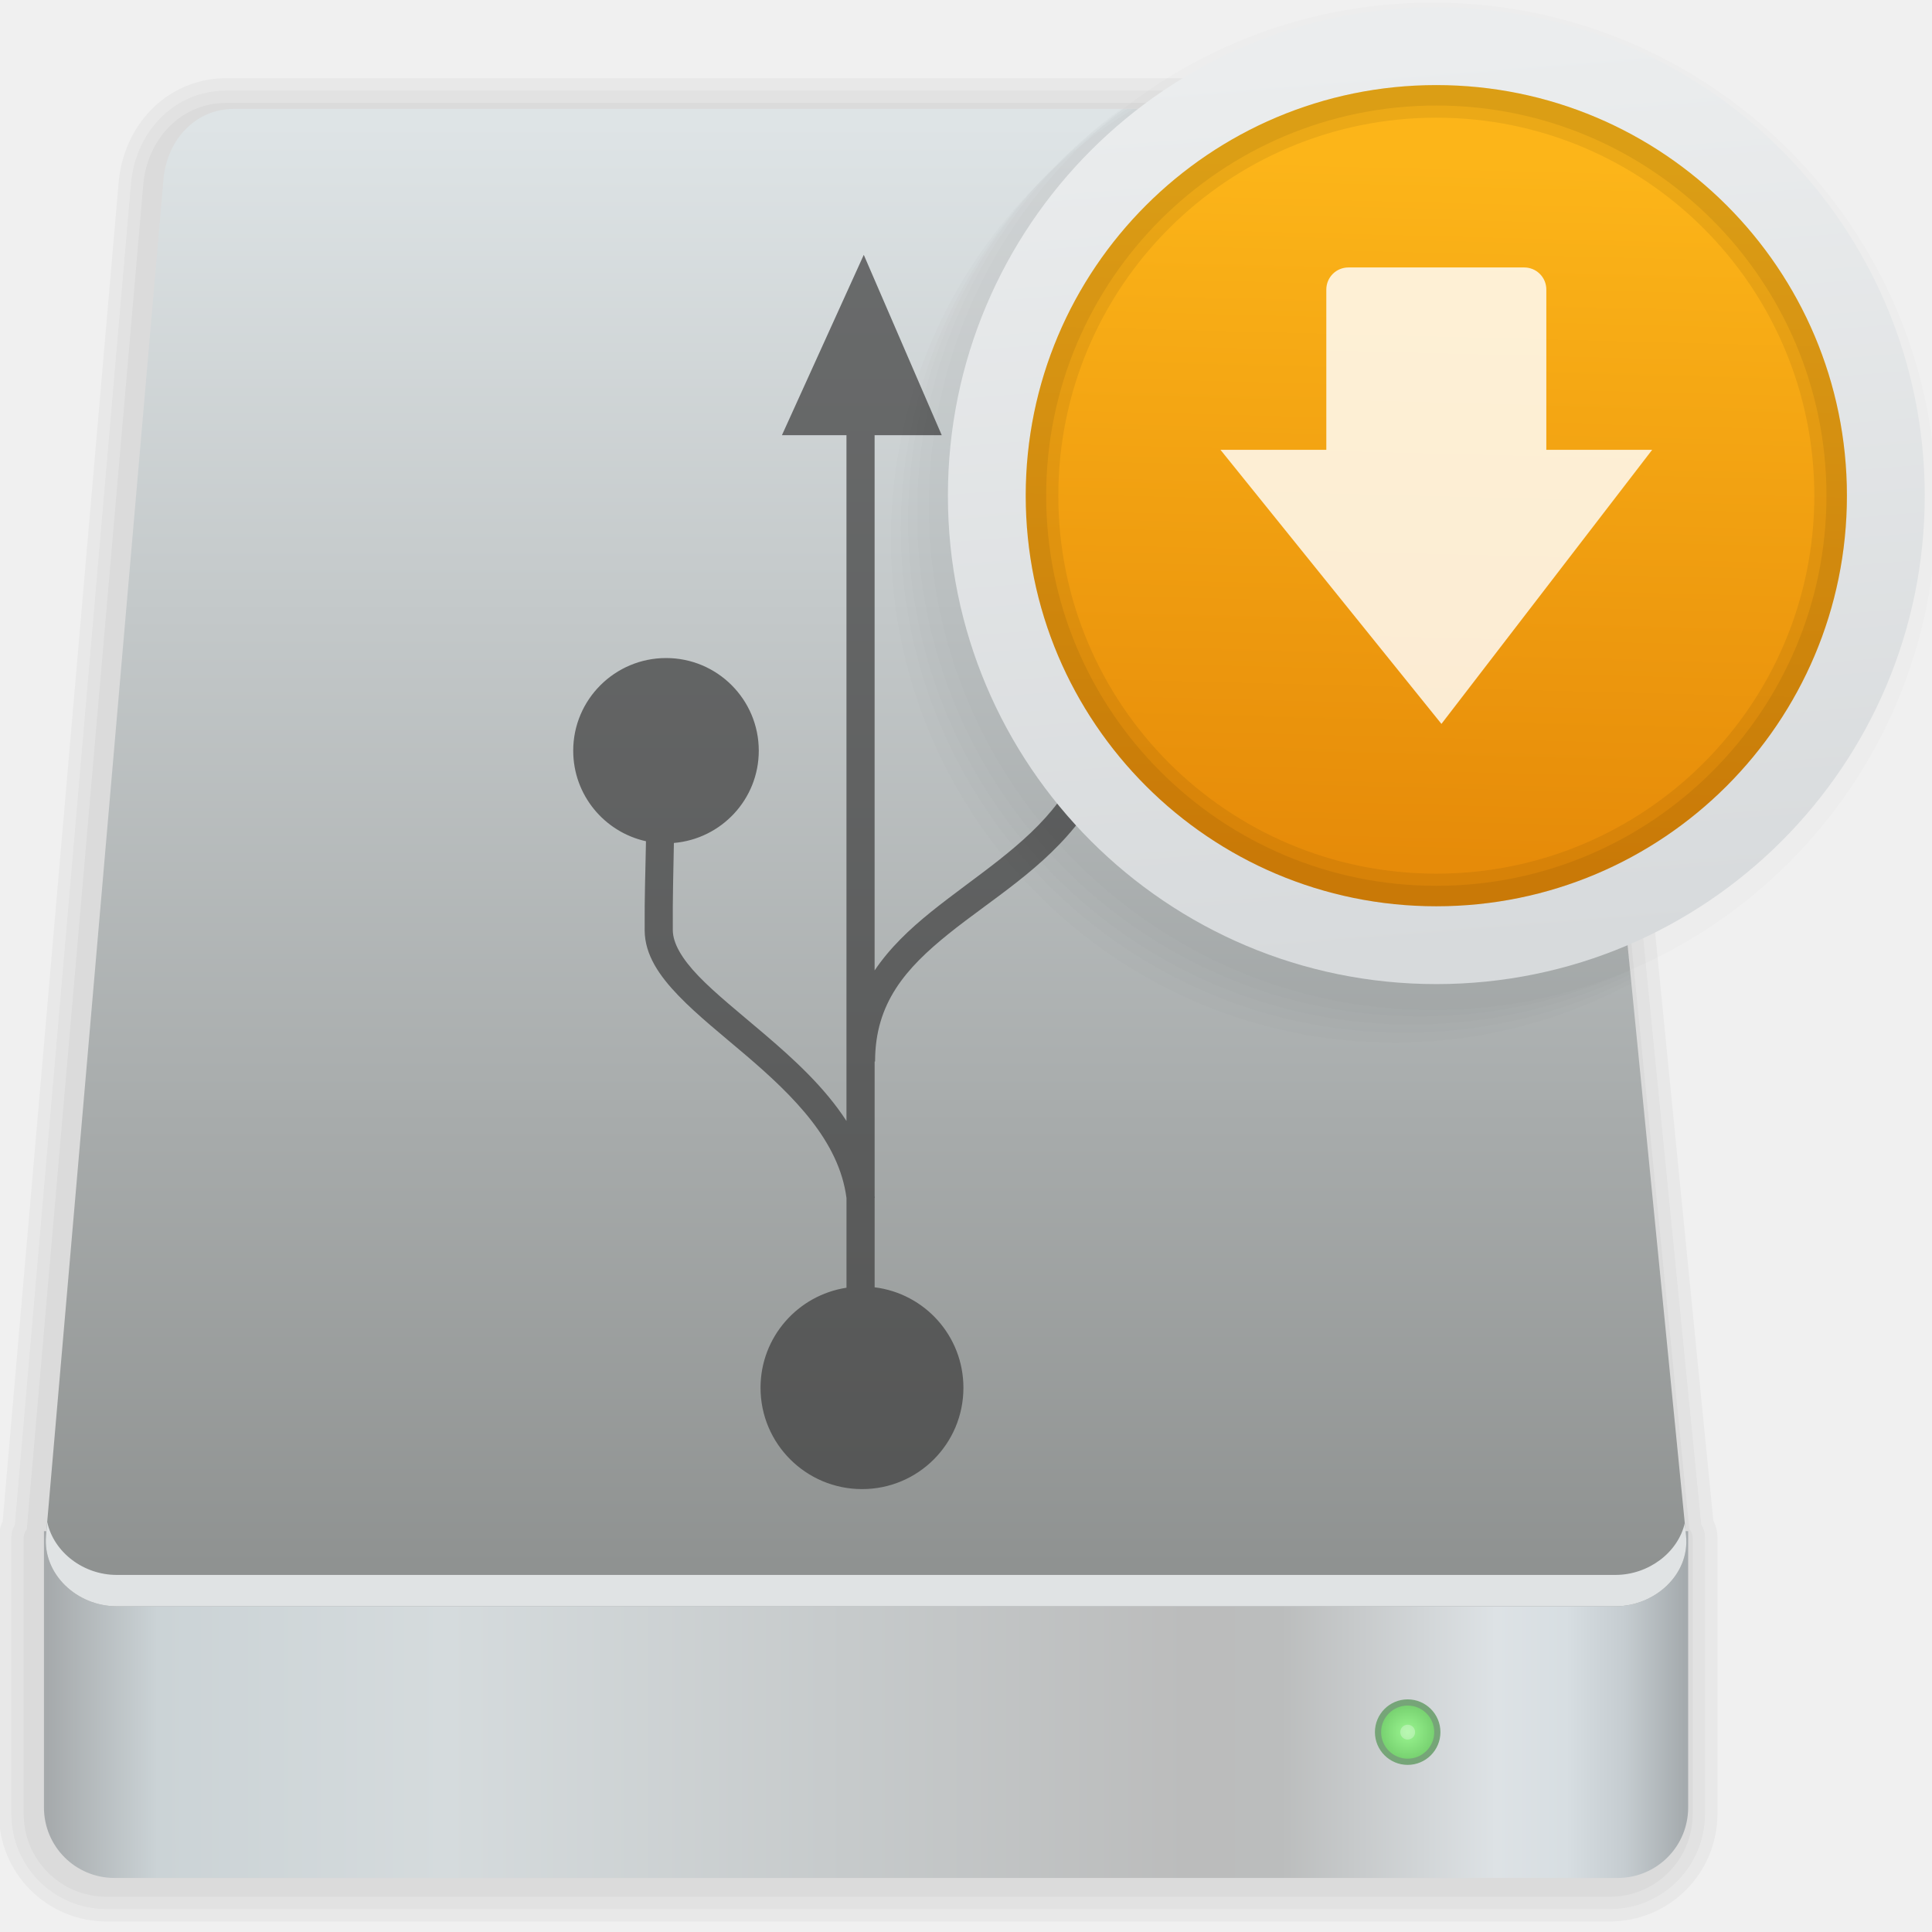
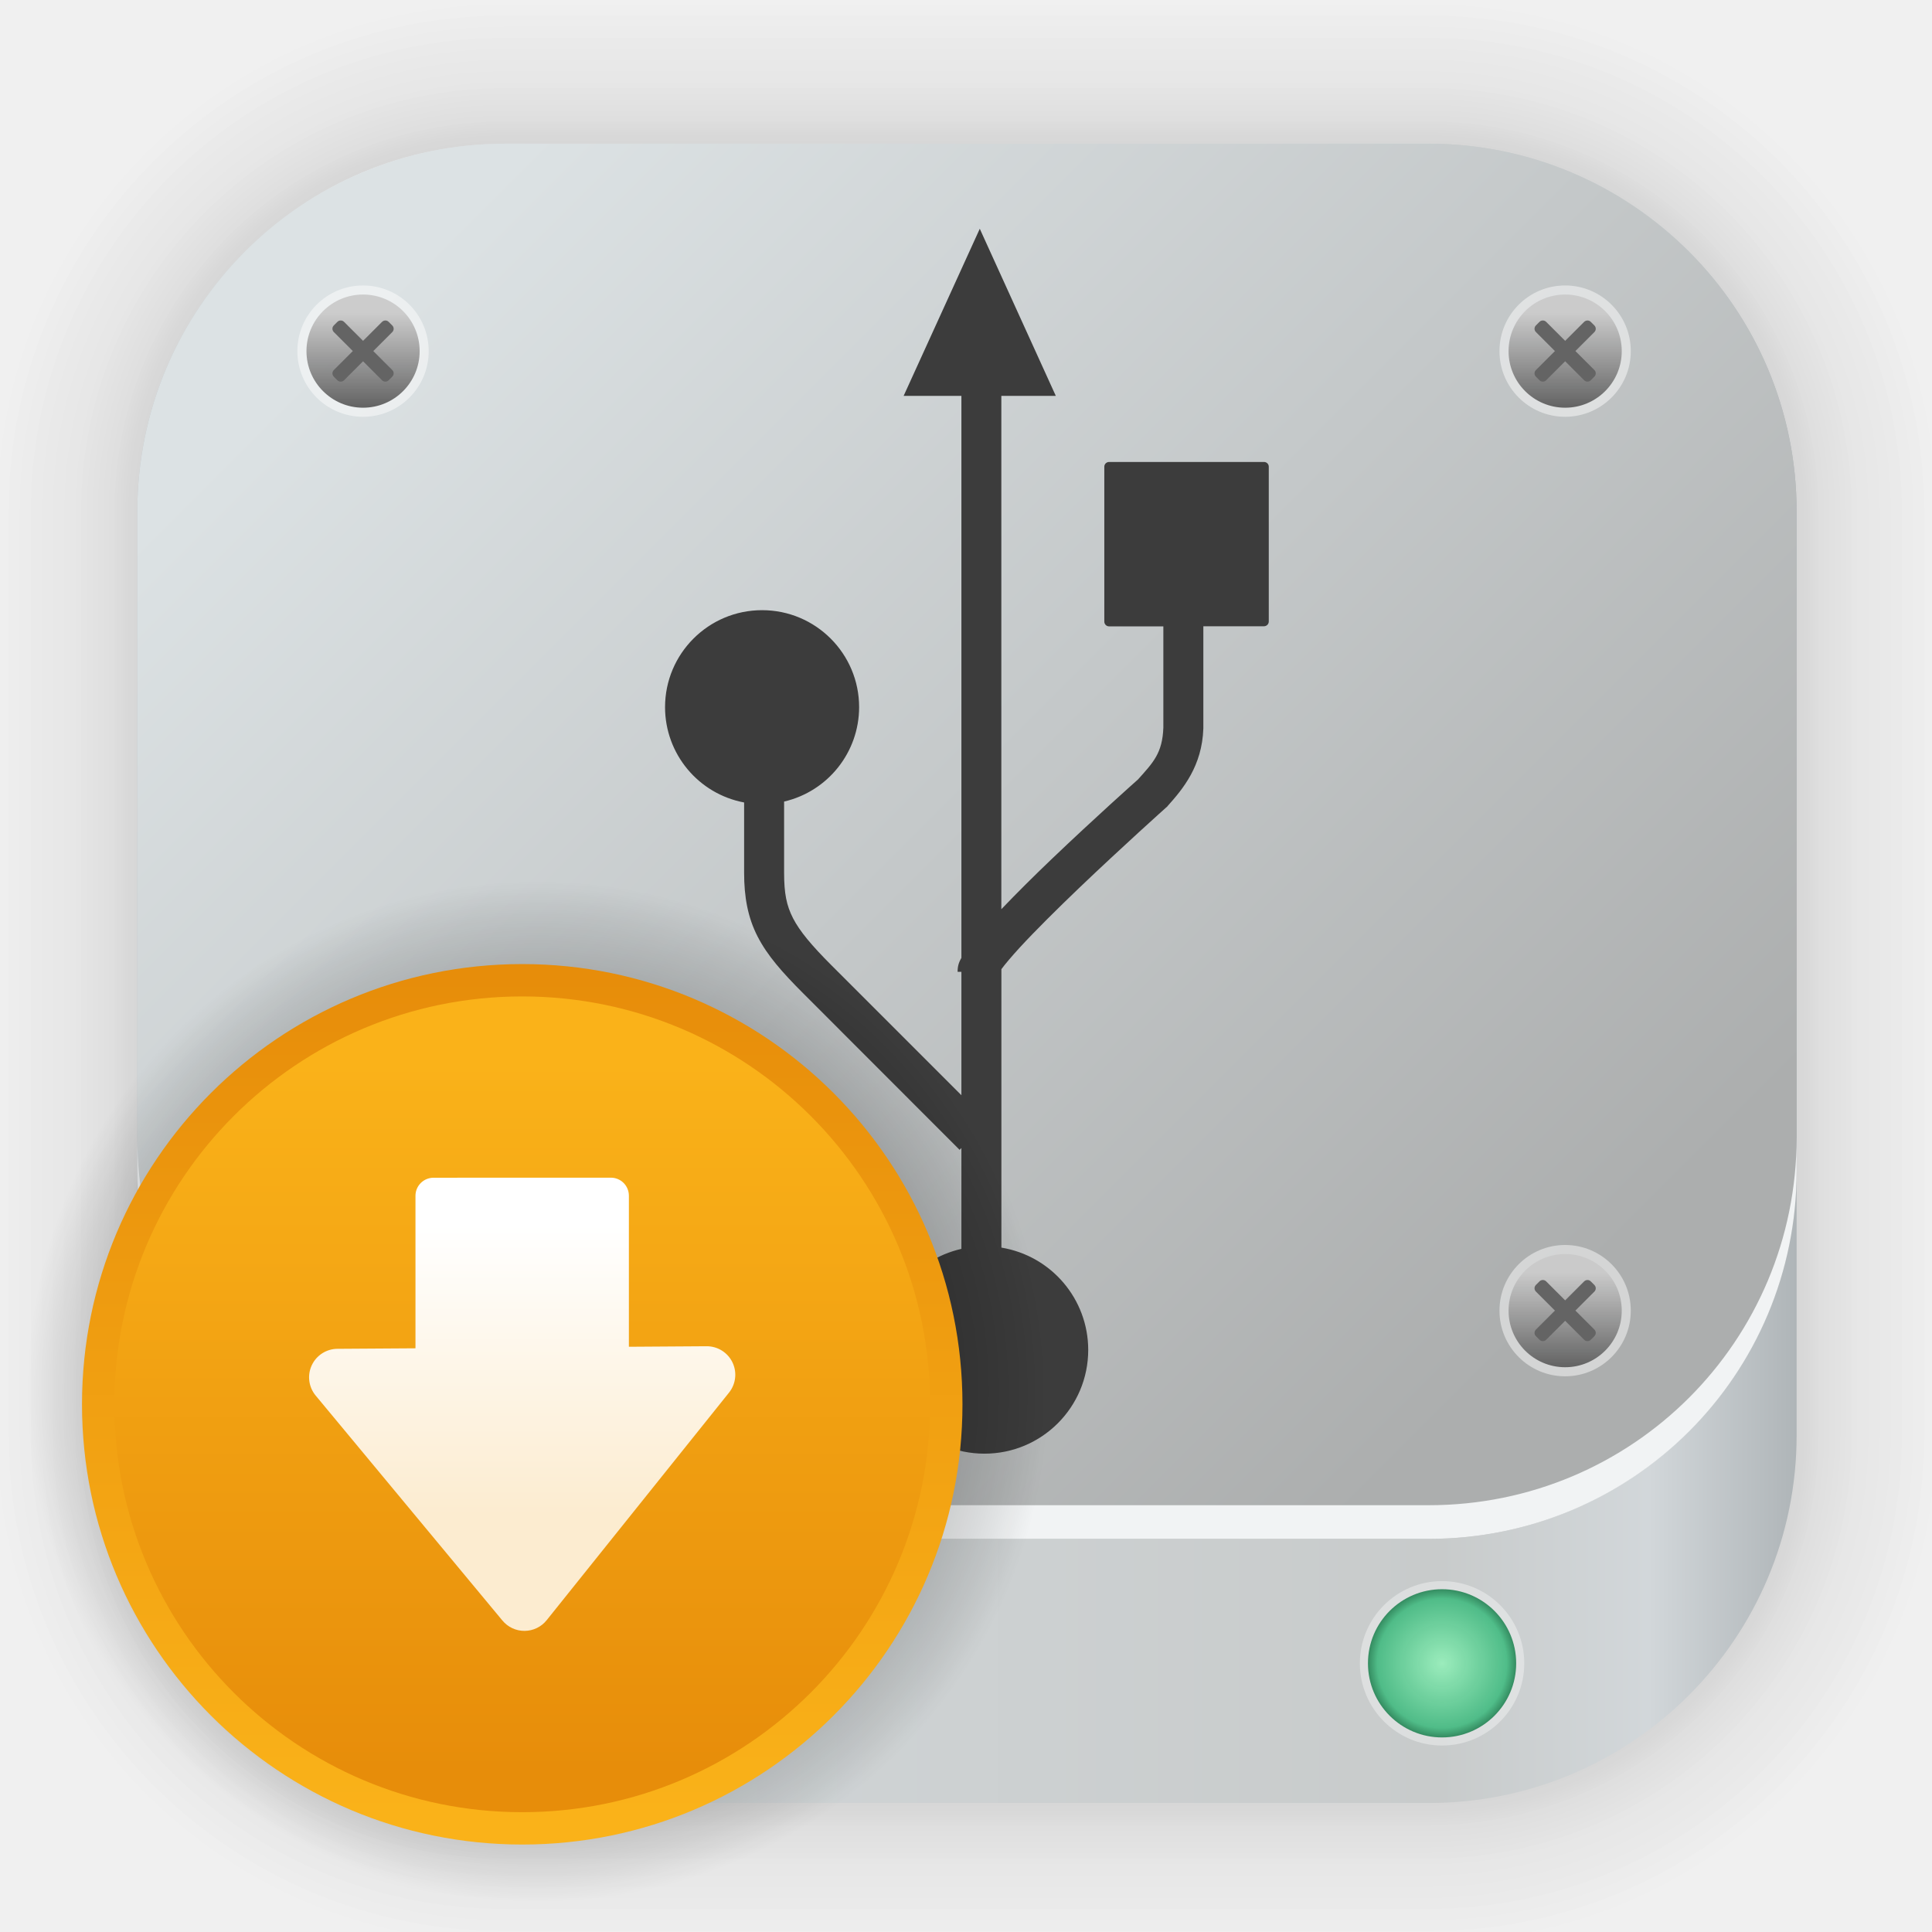
- <svg xmlns="http://www.w3.org/2000/svg" xmlns:xlink="http://www.w3.org/1999/xlink" id="svg2" version="1.1" width="128" height="128" viewBox="0 0 128 128">
-   <defs id="defs6">
-     <linearGradient id="linearGradient4187">
-       <stop style="stop-color:#e68b09;stop-opacity:1" offset="0" id="stop4189" />
-       <stop style="stop-color:#fcb519;stop-opacity:1" offset="1" id="stop4191" />
-     </linearGradient>
-     <linearGradient id="linearGradient4171">
-       <stop style="stop-color:#ebedee;stop-opacity:1" offset="0" id="stop4173" />
-       <stop style="stop-color:#d7dadc;stop-opacity:1" offset="1" id="stop4175" />
-     </linearGradient>
-     <linearGradient id="linearGradient4178">
-       <stop style="stop-color:#9af590;stop-opacity:1" offset="0" id="stop4180" />
-       <stop style="stop-color:#74ce6d;stop-opacity:1" offset="1" id="stop4182" />
-     </linearGradient>
-     <linearGradient id="linearGradient4152">
-       <stop style="stop-color:#a5abae;stop-opacity:1" offset="0" id="stop4154" />
-       <stop id="stop4166" offset="0.036" style="stop-color:#c5ccd0;stop-opacity:1" />
-       <stop id="stop4160" offset="0.072" style="stop-color:#d7dee2;stop-opacity:1" />
-       <stop style="stop-color:#dde2e5;stop-opacity:1" offset="0.115" id="stop4162" />
-       <stop id="stop4164" offset="0.246" style="stop-color:#bbbdbd;stop-opacity:1" />
-       <stop style="stop-color:#bbbcbc;stop-opacity:1" offset="0.303" id="stop4174" />
-       <stop style="stop-color:#c6cacb;stop-opacity:1" offset="0.511" id="stop4168" />
-       <stop id="stop4170" offset="0.756" style="stop-color:#d5dbdd;stop-opacity:1" />
-       <stop style="stop-color:#cbd3d6;stop-opacity:1;" offset="0.933" id="stop4172" />
-       <stop style="stop-color:#a6aaac;stop-opacity:1" offset="1" id="stop4156" />
-     </linearGradient>
-     <linearGradient id="linearGradient4141">
-       <stop style="stop-color:#8e9190;stop-opacity:1" offset="0" id="stop4143" />
-       <stop style="stop-color:#dee4e6;stop-opacity:1" offset="1" id="stop4145" />
-     </linearGradient>
-     <linearGradient xlink:href="#linearGradient4141" id="linearGradient4147" x1="235.955" y1="125.254" x2="235.955" y2="7.288" gradientUnits="userSpaceOnUse" gradientTransform="matrix(0.8197895,0,0,0.8197895,-127.5627,2.210347)" />
-     <linearGradient xlink:href="#linearGradient4152" id="linearGradient4158" x1="145.763" y1="183.444" x2="13.559" y2="183.444" gradientUnits="userSpaceOnUse" gradientTransform="matrix(0.8197895,0,0,0.8197895,-7.92692,-40.23392)" />
-     <radialGradient xlink:href="#linearGradient4178" id="radialGradient4184" cx="128.238" cy="137.289" fx="128.238" fy="137.289" r="2.397" gradientUnits="userSpaceOnUse" gradientTransform="matrix(0.8197895,0,0,0.8197895,-11.86661,2.210347)" />
-     <linearGradient gradientTransform="matrix(2.213863,0,0,2.213863,289.8476,-2436.202)" id="e" gradientUnits="userSpaceOnUse" x1="-20.765" x2="-22.212" y1="1116.807" y2="1146.835">
-       <stop offset="0" stop-color="#1296d5" id="stop25" style="stop-color:#038e86;stop-opacity:1" />
-       <stop offset="1" stop-color="#4fb6e8" id="stop27" style="stop-color:#04aba1;stop-opacity:1" />
-     </linearGradient>
-     <linearGradient xlink:href="#linearGradient4171" id="linearGradient4177" x1="98.755" y1="3.118" x2="103.07" y2="57.289" gradientUnits="userSpaceOnUse" gradientTransform="matrix(1.097561,0,0,1.097561,-12.44087,-0.04693473)" />
-     <filter y="-0.083" x="-0.083" width="1.166" height="1.166" id="c" style="color-interpolation-filters:sRGB">
-       <feGaussianBlur id="feGaussianBlur10" stdDeviation="2.11" />
+ <svg xmlns="http://www.w3.org/2000/svg" xmlns:xlink="http://www.w3.org/1999/xlink" id="svg6" version="1.1" viewBox="0 0 33.867 33.867" height="128" width="128">
+   <defs id="defs2">
+     <linearGradient id="linearGradient1156">
+       <stop style="stop-color:#ffffff;stop-opacity:1;" offset="0" id="stop1152" />
+       <stop style="stop-color:#fcecd0;stop-opacity:1" offset="1" id="stop1154" />
+     </linearGradient>
+     <linearGradient id="linearGradient1119">
+       <stop style="stop-color:#000000;stop-opacity:1;" offset="0" id="stop1115" />
+       <stop id="stop1123" offset="0.592" style="stop-color:#000000;stop-opacity:0.835;" />
+       <stop style="stop-color:#000000;stop-opacity:0.608;" offset="0.738" id="stop1125" />
+       <stop id="stop1131" offset="0.804" style="stop-color:#000000;stop-opacity:0.502;" />
+       <stop style="stop-color:#000000;stop-opacity:0.208;" offset="0.929" id="stop1129" />
+       <stop style="stop-color:#000000;stop-opacity:0;" offset="1" id="stop1117" />
+     </linearGradient>
+     <linearGradient id="linearGradient1105">
+       <stop style="stop-color:#e78d0a;stop-opacity:1" offset="0" id="stop1101" />
+       <stop style="stop-color:#fab219;stop-opacity:1" offset="1" id="stop1103" />
+     </linearGradient>
+     <linearGradient id="linearGradient1097">
+       <stop style="stop-color:#fab219;stop-opacity:1;" offset="0" id="stop1093" />
+       <stop style="stop-color:#e78d0a;stop-opacity:1" offset="1" id="stop1095" />
+     </linearGradient>
+     <linearGradient id="linearGradient1010">
+       <stop style="stop-color:#646464;stop-opacity:1" offset="0" id="stop1006" />
+       <stop style="stop-color:#c9c9c9;stop-opacity:0.929" offset="1" id="stop1008" />
+     </linearGradient>
+     <linearGradient id="linearGradient990">
+       <stop style="stop-color:#9becbc;stop-opacity:1" offset="0" id="stop986" />
+       <stop id="stop994" offset="0.873" style="stop-color:#4ebc87;stop-opacity:0.984" />
+       <stop style="stop-color:#328b5f;stop-opacity:0.984" offset="1" id="stop988" />
+     </linearGradient>
+     <linearGradient id="linearGradient975">
+       <stop style="stop-color:#dce2e4;stop-opacity:1" offset="0" id="stop971" />
+       <stop style="stop-color:#acaeae;stop-opacity:1" offset="1" id="stop973" />
+     </linearGradient>
+     <linearGradient id="linearGradient949">
+       <stop style="stop-color:#bac0c3;stop-opacity:1" offset="0" id="stop945" />
+       <stop id="stop959" offset="0.135" style="stop-color:#eaeced;stop-opacity:1" />
+       <stop id="stop957" offset="0.252" style="stop-color:#d1d6d8;stop-opacity:1" />
+       <stop id="stop955" offset="0.785" style="stop-color:#c8cbcb;stop-opacity:1" />
+       <stop id="stop953" offset="0.911" style="stop-color:#d2d7da;stop-opacity:1" />
+       <stop style="stop-color:#afb5b8;stop-opacity:1" offset="1" id="stop947" />
+     </linearGradient>
+     <linearGradient id="lgrad" x1="32" y1="32" x2="32" y2="992" gradientUnits="userSpaceOnUse" gradientTransform="translate(0,-896)">
+       <stop offset="0%" stop-color="#f8f8f8" id="stop2" />
+       <stop offset="100%" stop-color="#ccc" id="stop4" />
+     </linearGradient>
+     <radialGradient id="rgrad" x1="0%" y1="0%" x2="0%" y2="100%" fx="512" fy="494.4" cx="512" cy="512" r="440" gradientUnits="userSpaceOnUse" gradientTransform="translate(0,-896)">
+       <stop offset="0%" stop-color="#00f0ff" id="stop7" />
+       <stop offset="100%" stop-color="#0070e0" id="stop9" />
+     </radialGradient>
+     <radialGradient gradientTransform="matrix(0.03099337,0,0,0.03032562,85.19887,42.9853)" gradientUnits="userSpaceOnUse" r="440" cy="306.181" cx="523.576" fy="306.181" fx="523.576" y2="100%" x2="0%" y1="0%" x1="0%" id="rgrad-3">
+       <stop style="stop-color:#03d7e4;stop-opacity:1" id="stop7-6" stop-color="#00f0ff" offset="0%" />
+       <stop id="stop9-7" stop-color="#0070e0" offset="100%" />
+     </radialGradient>
+     <filter id="b" color-interpolation-filters="sRGB" height="1.024" width="1.024" x="-0.012" y="-0.012">
+       <feGaussianBlur stdDeviation=".475" id="feGaussianBlur7" />
    </filter>
-     <filter y="-0.016" x="-0.016" width="1.031" height="1.031" id="a" style="color-interpolation-filters:sRGB">
-       <feGaussianBlur id="feGaussianBlur2" stdDeviation=".799" />
-     </filter>
-     <clipPath clipPathUnits="userSpaceOnUse" id="clipPath16">
-       <path d="m 0,200.303 320,0 L 320,0 0,0 0,200.303 Z" id="path18" />
-     </clipPath>
-     <linearGradient xlink:href="#linearGradient4187" id="linearGradient4193" x1="98.757" y1="57.289" x2="99.951" y2="10.788" gradientUnits="userSpaceOnUse" />
+     <linearGradient id="k" gradientUnits="userSpaceOnUse" x1="-350.657" x2="-376.363" y1="-73.891" y2="-319.058">
+       <stop offset="0" stop-color="#83a3d4" id="stop50" />
+       <stop offset="1" stop-color="#6bb5e3" id="stop52" />
+     </linearGradient>
+     <linearGradient id="i" gradientUnits="userSpaceOnUse" x1="-206.77" x2="10.512" y1="-12.925" y2="-156.887">
+       <stop offset="0" stop-color="#70c2bd" id="stop40" />
+       <stop offset="1" stop-color="#67c381" id="stop42" />
+     </linearGradient>
+     <linearGradient id="e" gradientUnits="userSpaceOnUse" x1="134.565" x2="148.514" y1="117.301" y2="-149.19">
+       <stop offset="0" stop-color="#faaa32" id="stop20" />
+       <stop offset="1" stop-color="#fdc22b" id="stop22" />
+     </linearGradient>
+     <linearGradient id="c" gradientUnits="userSpaceOnUse" x1="-146.054" x2="123.358" y1="144.9" y2="144.9">
+       <stop offset="0" stop-color="#a0cf63" id="stop10" />
+       <stop offset="1" stop-color="#c4da45" id="stop12" />
+     </linearGradient>
+     <linearGradient id="m" gradientUnits="userSpaceOnUse" x1="206.714" x2="28.495" y1="-12.741" y2="-150.012">
+       <stop offset="0" stop-color="#b28cc0" id="stop60" />
+       <stop offset="1" stop-color="#9a8ec4" id="stop62" />
+     </linearGradient>
+     <linearGradient id="q" gradientUnits="userSpaceOnUse" x1="189.942" x2="-19.618" y1="147.053" y2="76.406">
+       <stop offset="0" stop-color="#f48155" id="stop80" />
+       <stop offset="1" stop-color="#f16168" id="stop82" />
+     </linearGradient>
+     <linearGradient id="l" gradientUnits="userSpaceOnUse" x1="116.504" x2="21.156" y1="308.303" y2="34.18">
+       <stop offset="0" stop-color="#735194" id="stop55" />
+       <stop offset="1" stop-color="#525da3" id="stop57" />
+     </linearGradient>
+     <linearGradient id="j" gradientUnits="userSpaceOnUse" x1="30.131" x2="123.328" y1="111.502" y2="-107.167">
+       <stop offset="0" stop-color="#416db9" id="stop45" />
+       <stop offset="1" stop-color="#337e8d" id="stop47" />
+     </linearGradient>
+     <linearGradient id="h" gradientUnits="userSpaceOnUse" x1="-103.67" x2="205.551" y1="133.122" y2="0.072">
+       <stop offset="0" stop-color="#2e9274" id="stop35" />
+       <stop offset="1" stop-color="#469d3c" id="stop37" />
+     </linearGradient>
+     <linearGradient id="f" gradientUnits="userSpaceOnUse" x1="26.978" x2="146.81" y1="120.227" y2="-100.49">
+       <stop offset="0" stop-color="#ec4001" id="stop25" />
+       <stop offset="1" stop-color="#fb6f01" id="stop27" />
+     </linearGradient>
+     <linearGradient id="d" gradientUnits="userSpaceOnUse" x1="-14.299" x2="309.397" y1="73.5" y2="73.5">
+       <stop offset="0" stop-color="#58a920" id="stop15" />
+       <stop offset="1" stop-color="#98b811" id="stop17" />
+     </linearGradient>
+     <linearGradient id="o" gradientUnits="userSpaceOnUse" x1="-123.119" x2="145.987" y1="144.897" y2="144.897">
+       <stop offset="0" stop-color="#d287af" id="stop70" />
+       <stop offset="1" stop-color="#e07993" id="stop72" />
+     </linearGradient>
+     <linearGradient id="p" gradientUnits="userSpaceOnUse" x1="-205.78" x2="117.819" y1="-71.696" y2="-71.696">
+       <stop offset="0" stop-color="#bd090f" id="stop75" />
+       <stop offset="1" stop-color="#e11f07" id="stop77" />
+     </linearGradient>
+     <linearGradient id="n" gradientUnits="userSpaceOnUse" x1="0.176" x2="-308.72" y1="-14.583" y2="-143.711">
+       <stop offset="0" stop-color="#c23857" id="stop65" />
+       <stop offset="1" stop-color="#914475" id="stop67" />
+     </linearGradient>
+     <linearGradient id="g" gradientUnits="userSpaceOnUse" x1="41.41" x2="117.317" y1="108.525" y2="319.108">
+       <stop offset="0" stop-color="#e69e08" id="stop30" />
+       <stop offset="1" stop-color="#cbc507" id="stop32" />
+     </linearGradient>
+     <linearGradient xlink:href="#linearGradient949" id="linearGradient951" x1="2.407" y1="17.062" x2="31.494" y2="17.062" gradientUnits="userSpaceOnUse" />
+     <linearGradient xlink:href="#linearGradient975" id="linearGradient977" x1="6.281" y1="5.487" x2="25.549" y2="24.755" gradientUnits="userSpaceOnUse" />
+     <radialGradient xlink:href="#linearGradient990" id="radialGradient992" cx="24.545" cy="29.496" fx="24.545" fy="29.496" r="1.299" gradientUnits="userSpaceOnUse" gradientTransform="translate(0.02505684,-0.00835228)" />
+     <linearGradient xlink:href="#linearGradient1010" id="linearGradient1012" x1="27.756" y1="23.969" x2="27.756" y2="22.332" gradientUnits="userSpaceOnUse" />
+     <linearGradient xlink:href="#linearGradient1010" id="linearGradient1041" gradientUnits="userSpaceOnUse" x1="27.756" y1="23.969" x2="27.756" y2="22.332" />
+     <linearGradient xlink:href="#linearGradient1010" id="linearGradient1063" gradientUnits="userSpaceOnUse" x1="27.756" y1="23.969" x2="27.756" y2="22.332" />
+     <linearGradient xlink:href="#linearGradient1010" id="linearGradient1065" gradientUnits="userSpaceOnUse" x1="27.756" y1="23.969" x2="27.756" y2="22.332" />
+     <linearGradient xlink:href="#linearGradient1097" id="linearGradient1099" x1="-6.453" y1="23.436" x2="-6.453" y2="35.862" gradientUnits="userSpaceOnUse" />
+     <linearGradient xlink:href="#linearGradient1105" id="linearGradient1107" x1="-5.602" y1="21.924" x2="-5.602" y2="36.618" gradientUnits="userSpaceOnUse" />
+     <radialGradient xlink:href="#linearGradient1119" id="radialGradient1121" cx="-5.646" cy="27.559" fx="-5.646" fy="27.559" r="9.379" gradientUnits="userSpaceOnUse" gradientTransform="matrix(0.95466,0,0,0.95466,-0.7757081,2.903181)" />
+     <linearGradient xlink:href="#linearGradient1156" id="linearGradient1158" x1="7.332" y1="23.357" x2="7.332" y2="28.435" gradientUnits="userSpaceOnUse" gradientTransform="translate(1.750195,-1.880726)" />
  </defs>
-   <g id="g4201" transform="matrix(0.8197895,0,0,0.8197895,-263.2453,2.637064)" style="opacity:0.7">
-     <path id="path4190" d="m 339.388,6.102 c -3.159,0 -5.429,2.554 -5.701,5.701 l -9.461,109.244 -0.199,0 0,22.324 c 0,3.159 2.544,5.701 5.703,5.701 l 121.477,0 c 3.159,0 5.703,-2.542 5.703,-5.701 l 0,-22.324 -0.209,0 L 445.89,11.803 c -0.311,-3.144 -2.544,-5.701 -5.703,-5.701 l -100.799,0 z" style="opacity:1;fill:none;fill-opacity:0.049;stroke:#000000;stroke-width:2;stroke-linecap:round;stroke-linejoin:round;stroke-miterlimit:4;stroke-dasharray:none;stroke-dashoffset:0;stroke-opacity:0.046;paint-order:fill markers stroke" />
-     <path style="opacity:1;fill:none;fill-opacity:0.049;stroke:#000000;stroke-width:4;stroke-linecap:round;stroke-linejoin:round;stroke-miterlimit:4;stroke-dasharray:none;stroke-dashoffset:0;stroke-opacity:0.046;paint-order:fill markers stroke" d="m 339.388,6.102 c -3.159,0 -5.429,2.554 -5.701,5.701 l -9.461,109.244 -0.199,0 0,22.324 c 0,3.159 2.544,5.701 5.703,5.701 l 121.477,0 c 3.159,0 5.703,-2.542 5.703,-5.701 l 0,-22.324 -0.209,0 L 445.89,11.803 c -0.311,-3.144 -2.544,-5.701 -5.703,-5.701 l -100.799,0 z" id="path4197" />
-     <path id="path4199" d="m 339.388,6.102 c -3.159,0 -5.429,2.554 -5.701,5.701 l -9.461,109.244 -0.199,0 0,22.324 c 0,3.159 2.544,5.701 5.703,5.701 l 121.477,0 c 3.159,0 5.703,-2.542 5.703,-5.701 l 0,-22.324 -0.209,0 L 445.89,11.803 c -0.311,-3.144 -2.544,-5.701 -5.703,-5.701 l -100.799,0 z" style="opacity:1;fill:none;fill-opacity:0.049;stroke:#000000;stroke-width:6;stroke-linecap:round;stroke-linejoin:round;stroke-miterlimit:4;stroke-dasharray:none;stroke-dashoffset:0;stroke-opacity:0.046;paint-order:fill markers stroke" />
+   <g id="layer1">
+     <g style="opacity:0.297" transform="matrix(0.9757321,0,0,0.9757321,-65.74838,-37.20309)" id="g1702">
+       <rect ry="6.61" rx="6.61" y="40.71" x="69.84" height="29.811" width="29.811" id="rect1634" style="fill:none;fill-opacity:1;stroke:#000000;stroke-width:0.1;stroke-linecap:round;stroke-linejoin:round;stroke-miterlimit:4;stroke-dasharray:none;stroke-opacity:0.02" />
+       <rect style="fill:none;fill-opacity:1;stroke:#000000;stroke-width:0.2;stroke-linecap:round;stroke-linejoin:round;stroke-miterlimit:4;stroke-dasharray:none;stroke-opacity:0.02" id="rect1638" width="29.811" height="29.811" x="69.84" y="40.71" rx="6.61" ry="6.61" />
+       <rect ry="6.61" rx="6.61" y="40.71" x="69.84" height="29.811" width="29.811" id="rect1640" style="fill:none;fill-opacity:1;stroke:#000000;stroke-width:0.3;stroke-linecap:round;stroke-linejoin:round;stroke-miterlimit:4;stroke-dasharray:none;stroke-opacity:0.02" />
+       <rect style="fill:none;fill-opacity:1;stroke:#000000;stroke-width:0.4;stroke-linecap:round;stroke-linejoin:round;stroke-miterlimit:4;stroke-dasharray:none;stroke-opacity:0.02" id="rect1642" width="29.811" height="29.811" x="69.84" y="40.71" rx="6.61" ry="6.61" />
+       <rect ry="6.61" rx="6.61" y="40.71" x="69.84" height="29.811" width="29.811" id="rect1644" style="fill:none;fill-opacity:1;stroke:#000000;stroke-width:0.5;stroke-linecap:round;stroke-linejoin:round;stroke-miterlimit:4;stroke-dasharray:none;stroke-opacity:0.02" />
+       <rect style="fill:none;fill-opacity:1;stroke:#000000;stroke-width:0.6;stroke-linecap:round;stroke-linejoin:round;stroke-miterlimit:4;stroke-dasharray:none;stroke-opacity:0.02" id="rect1646" width="29.811" height="29.811" x="69.84" y="40.71" rx="6.61" ry="6.61" />
+       <rect ry="6.61" rx="6.61" y="40.71" x="69.84" height="29.811" width="29.811" id="rect1648" style="fill:none;fill-opacity:1;stroke:#000000;stroke-width:0.7;stroke-linecap:round;stroke-linejoin:round;stroke-miterlimit:4;stroke-dasharray:none;stroke-opacity:0.02" />
+       <rect style="fill:none;fill-opacity:1;stroke:#000000;stroke-width:0.8;stroke-linecap:round;stroke-linejoin:round;stroke-miterlimit:4;stroke-dasharray:none;stroke-opacity:0.02" id="rect1650" width="29.811" height="29.811" x="69.84" y="40.71" rx="6.61" ry="6.61" />
+       <rect ry="6.61" rx="6.61" y="40.71" x="69.84" height="29.811" width="29.811" id="rect1652" style="fill:none;fill-opacity:1;stroke:#000000;stroke-width:1;stroke-linecap:round;stroke-linejoin:round;stroke-miterlimit:4;stroke-dasharray:none;stroke-opacity:0.02" />
+       <rect style="fill:none;fill-opacity:1;stroke:#000000;stroke-width:1.2;stroke-linecap:round;stroke-linejoin:round;stroke-miterlimit:4;stroke-dasharray:none;stroke-opacity:0.02" id="rect1654" width="29.811" height="29.811" x="69.84" y="40.71" rx="6.61" ry="6.61" />
+       <rect ry="6.61" rx="6.61" y="40.71" x="69.84" height="29.811" width="29.811" id="rect1656" style="fill:none;fill-opacity:1;stroke:#000000;stroke-width:1.4;stroke-linecap:round;stroke-linejoin:round;stroke-miterlimit:4;stroke-dasharray:none;stroke-opacity:0.02" />
+       <rect style="fill:none;fill-opacity:1;stroke:#000000;stroke-width:1.6;stroke-linecap:round;stroke-linejoin:round;stroke-miterlimit:4;stroke-dasharray:none;stroke-opacity:0.02" id="rect1658" width="29.811" height="29.811" x="69.84" y="40.71" rx="6.61" ry="6.61" />
+       <rect ry="6.61" rx="6.61" y="40.71" x="69.84" height="29.811" width="29.811" id="rect1660" style="fill:none;fill-opacity:1;stroke:#000000;stroke-width:1.8;stroke-linecap:round;stroke-linejoin:round;stroke-miterlimit:4;stroke-dasharray:none;stroke-opacity:0.02" />
+       <rect style="fill:none;fill-opacity:1;stroke:#000000;stroke-width:2;stroke-linecap:round;stroke-linejoin:round;stroke-miterlimit:4;stroke-dasharray:none;stroke-opacity:0.02" id="rect1662" width="29.811" height="29.811" x="69.84" y="40.71" rx="6.61" ry="6.61" />
+       <rect ry="6.61" rx="6.61" y="40.71" x="69.84" height="29.811" width="29.811" id="rect1664" style="fill:none;fill-opacity:1;stroke:#000000;stroke-width:2.2;stroke-linecap:round;stroke-linejoin:round;stroke-miterlimit:4;stroke-dasharray:none;stroke-opacity:0.02" />
+       <rect style="fill:none;fill-opacity:1;stroke:#000000;stroke-width:2.6;stroke-linecap:round;stroke-linejoin:round;stroke-miterlimit:4;stroke-dasharray:none;stroke-opacity:0.02" id="rect1666" width="29.811" height="29.811" x="69.84" y="40.71" rx="6.61" ry="6.61" />
+       <rect ry="6.61" rx="6.61" y="40.71" x="69.84" height="29.811" width="29.811" id="rect1668" style="fill:none;fill-opacity:1;stroke:#000000;stroke-width:3;stroke-linecap:round;stroke-linejoin:round;stroke-miterlimit:4;stroke-dasharray:none;stroke-opacity:0.02" />
+       <rect style="fill:none;fill-opacity:1;stroke:#000000;stroke-width:3.4;stroke-linecap:round;stroke-linejoin:round;stroke-miterlimit:4;stroke-dasharray:none;stroke-opacity:0.02" id="rect1670" width="29.811" height="29.811" x="69.84" y="40.71" rx="6.61" ry="6.61" />
+       <rect ry="6.61" rx="6.61" y="40.71" x="69.84" height="29.811" width="29.811" id="rect1672" style="fill:none;fill-opacity:1;stroke:#000000;stroke-width:3.8;stroke-linecap:round;stroke-linejoin:round;stroke-miterlimit:4;stroke-dasharray:none;stroke-opacity:0.02" />
+       <rect style="fill:none;fill-opacity:1;stroke:#000000;stroke-width:4.2;stroke-linecap:round;stroke-linejoin:round;stroke-miterlimit:4;stroke-dasharray:none;stroke-opacity:0.02" id="rect1674" width="29.811" height="29.811" x="69.84" y="40.71" rx="6.61" ry="6.61" />
+       <rect ry="6.61" rx="6.61" y="40.71" x="69.84" height="29.811" width="29.811" id="rect1676" style="fill:none;fill-opacity:1;stroke:#000000;stroke-width:4.6;stroke-linecap:round;stroke-linejoin:round;stroke-miterlimit:4;stroke-dasharray:none;stroke-opacity:0.02" />
+       <rect style="fill:none;fill-opacity:1;stroke:#000000;stroke-width:5;stroke-linecap:round;stroke-linejoin:round;stroke-miterlimit:4;stroke-dasharray:none;stroke-opacity:0.02" id="rect1678" width="29.811" height="29.811" x="69.84" y="40.71" rx="6.61" ry="6.61" />
+     </g>
+     <rect ry="6.449" rx="6.449" y="2.519" x="2.407" height="29.087" width="29.087" id="rect849" style="fill:url(#linearGradient951);fill-opacity:1;stroke-width:2.688;stroke-linecap:round;stroke-linejoin:round" />
+     <rect style="fill:url(#linearGradient977);fill-opacity:1;stroke-width:2.688;stroke-linecap:round;stroke-linejoin:round" id="rect969" width="29.087" height="24.457" x="2.407" y="2.519" rx="6.449" ry="6.449" />
+     <path style="fill:#f1f3f4;fill-opacity:1;stroke-width:10.158;stroke-linecap:round;stroke-linejoin:round" d="M 9.096 75.348 L 9.096 77.58 C 9.096 91.084 19.966 101.955 33.471 101.955 L 94.656 101.955 C 108.16 101.955 119.033 91.084 119.033 77.58 L 119.033 75.348 C 119.033 88.852 108.16 99.725 94.656 99.725 L 33.471 99.725 C 19.966 99.725 9.096 88.852 9.096 75.348 z " transform="scale(0.2645833)" id="rect979" />
+     <g id="g1002" transform="translate(0.7087053,-0.3307292)">
+       <circle style="opacity:1;fill:#ffffff;fill-opacity:0.364;fill-rule:evenodd;stroke:none;stroke-width:0.887;stroke-linecap:round;stroke-linejoin:round;stroke-miterlimit:4;stroke-dasharray:none;stroke-dashoffset:0;stroke-opacity:1" id="circle996" cx="24.57" cy="29.488" r="1.441" />
+       <circle r="1.299" cy="29.488" cx="24.57" id="path984" style="opacity:1;fill:url(#radialGradient992);fill-opacity:1;fill-rule:evenodd;stroke:none;stroke-width:0.8;stroke-linecap:round;stroke-linejoin:round;stroke-miterlimit:4;stroke-dasharray:none;stroke-dashoffset:0;stroke-opacity:1" />
+     </g>
+     <g id="g1029">
+       <circle style="opacity:1;fill:#ffffff;fill-opacity:0.478;fill-rule:evenodd;stroke:none;stroke-width:0.928;stroke-linecap:round;stroke-linejoin:round;stroke-miterlimit:4;stroke-dasharray:none;stroke-dashoffset:0;stroke-opacity:1" id="circle1019" cx="27.436" cy="22.975" r="1.151" />
+       <g transform="translate(-0.1085758,-0.02505684)" id="g1023">
+         <circle style="opacity:1;fill:url(#linearGradient1012);fill-opacity:1;fill-rule:evenodd;stroke:none;stroke-width:0.8;stroke-linecap:round;stroke-linejoin:round;stroke-miterlimit:4;stroke-dasharray:none;stroke-dashoffset:0;stroke-opacity:1" id="path1004" cx="27.545" cy="23" r="0.992" />
+         <path style="opacity:1;fill:#646464;fill-opacity:1;fill-rule:evenodd;stroke:none;stroke-width:1.216;stroke-linecap:round;stroke-linejoin:round;stroke-miterlimit:4;stroke-dasharray:none;stroke-dashoffset:0;stroke-opacity:1" d="m 27.032,22.55 c -0.032,0.032 -0.032,0.084 5.6e-4,0.116 l 0.333,0.333 -0.333,0.333 c -0.032,0.032 -0.033,0.084 -5.6e-4,0.116 l 0.063,0.063 c 0.032,0.032 0.085,0.032 0.117,0 l 0.333,-0.333 0.333,0.333 c 0.032,0.032 0.083,0.032 0.116,0 l 0.063,-0.063 c 0.032,-0.032 0.033,-0.084 5.6e-4,-0.116 l -0.333,-0.333 0.333,-0.333 c 0.032,-0.032 0.032,-0.084 -5.6e-4,-0.116 l -0.063,-0.063 c -0.032,-0.032 -0.083,-0.032 -0.116,0 l -0.333,0.333 -0.333,-0.333 c -0.032,-0.032 -0.085,-0.032 -0.117,0 z" id="rect1014" />
+       </g>
+     </g>
+     <g id="g1039" transform="translate(-21.07217)">
+       <circle r="1.151" cy="22.975" cx="27.436" id="circle1031" style="opacity:1;fill:#ffffff;fill-opacity:0.478;fill-rule:evenodd;stroke:none;stroke-width:0.928;stroke-linecap:round;stroke-linejoin:round;stroke-miterlimit:4;stroke-dasharray:none;stroke-dashoffset:0;stroke-opacity:1" />
+       <g id="g1037" transform="translate(-0.1085758,-0.02505684)">
+         <circle r="0.992" cy="23" cx="27.545" id="circle1033" style="opacity:1;fill:url(#linearGradient1041);fill-opacity:1;fill-rule:evenodd;stroke:none;stroke-width:0.8;stroke-linecap:round;stroke-linejoin:round;stroke-miterlimit:4;stroke-dasharray:none;stroke-dashoffset:0;stroke-opacity:1" />
+         <path id="path1035" d="m 27.032,22.55 c -0.032,0.032 -0.032,0.084 5.6e-4,0.116 l 0.333,0.333 -0.333,0.333 c -0.032,0.032 -0.033,0.084 -5.6e-4,0.116 l 0.063,0.063 c 0.032,0.032 0.085,0.032 0.117,0 l 0.333,-0.333 0.333,0.333 c 0.032,0.032 0.083,0.032 0.116,0 l 0.063,-0.063 c 0.032,-0.032 0.033,-0.084 5.6e-4,-0.116 l -0.333,-0.333 0.333,-0.333 c 0.032,-0.032 0.032,-0.084 -5.6e-4,-0.116 l -0.063,-0.063 c -0.032,-0.032 -0.083,-0.032 -0.116,0 l -0.333,0.333 -0.333,-0.333 c -0.032,-0.032 -0.085,-0.032 -0.117,0 z" style="opacity:1;fill:#646464;fill-opacity:1;fill-rule:evenodd;stroke:none;stroke-width:1.216;stroke-linecap:round;stroke-linejoin:round;stroke-miterlimit:4;stroke-dasharray:none;stroke-dashoffset:0;stroke-opacity:1" />
+       </g>
+     </g>
+     <g id="g1051" transform="translate(0,-16.81994)">
+       <circle r="1.151" cy="22.975" cx="27.436" id="circle1043" style="opacity:1;fill:#ffffff;fill-opacity:0.478;fill-rule:evenodd;stroke:none;stroke-width:0.928;stroke-linecap:round;stroke-linejoin:round;stroke-miterlimit:4;stroke-dasharray:none;stroke-dashoffset:0;stroke-opacity:1" />
+       <g id="g1049" transform="translate(-0.1085758,-0.02505684)">
+         <circle r="0.992" cy="23" cx="27.545" id="circle1045" style="opacity:1;fill:url(#linearGradient1063);fill-opacity:1;fill-rule:evenodd;stroke:none;stroke-width:0.8;stroke-linecap:round;stroke-linejoin:round;stroke-miterlimit:4;stroke-dasharray:none;stroke-dashoffset:0;stroke-opacity:1" />
+         <path id="path1047" d="m 27.032,22.55 c -0.032,0.032 -0.032,0.084 5.6e-4,0.116 l 0.333,0.333 -0.333,0.333 c -0.032,0.032 -0.033,0.084 -5.6e-4,0.116 l 0.063,0.063 c 0.032,0.032 0.085,0.032 0.117,0 l 0.333,-0.333 0.333,0.333 c 0.032,0.032 0.083,0.032 0.116,0 l 0.063,-0.063 c 0.032,-0.032 0.033,-0.084 5.6e-4,-0.116 l -0.333,-0.333 0.333,-0.333 c 0.032,-0.032 0.032,-0.084 -5.6e-4,-0.116 l -0.063,-0.063 c -0.032,-0.032 -0.083,-0.032 -0.116,0 l -0.333,0.333 -0.333,-0.333 c -0.032,-0.032 -0.085,-0.032 -0.117,0 z" style="opacity:1;fill:#646464;fill-opacity:1;fill-rule:evenodd;stroke:none;stroke-width:1.216;stroke-linecap:round;stroke-linejoin:round;stroke-miterlimit:4;stroke-dasharray:none;stroke-dashoffset:0;stroke-opacity:1" />
+       </g>
+     </g>
+     <g transform="translate(-21.07217,-16.81994)" id="g1061">
+       <circle style="opacity:1;fill:#ffffff;fill-opacity:0.478;fill-rule:evenodd;stroke:none;stroke-width:0.928;stroke-linecap:round;stroke-linejoin:round;stroke-miterlimit:4;stroke-dasharray:none;stroke-dashoffset:0;stroke-opacity:1" id="circle1053" cx="27.436" cy="22.975" r="1.151" />
+       <g transform="translate(-0.1085758,-0.02505684)" id="g1059">
+         <circle style="opacity:1;fill:url(#linearGradient1065);fill-opacity:1;fill-rule:evenodd;stroke:none;stroke-width:0.8;stroke-linecap:round;stroke-linejoin:round;stroke-miterlimit:4;stroke-dasharray:none;stroke-dashoffset:0;stroke-opacity:1" id="circle1055" cx="27.545" cy="23" r="0.992" />
+         <path style="opacity:1;fill:#646464;fill-opacity:1;fill-rule:evenodd;stroke:none;stroke-width:1.216;stroke-linecap:round;stroke-linejoin:round;stroke-miterlimit:4;stroke-dasharray:none;stroke-dashoffset:0;stroke-opacity:1" d="m 27.032,22.55 c -0.032,0.032 -0.032,0.084 5.6e-4,0.116 l 0.333,0.333 -0.333,0.333 c -0.032,0.032 -0.033,0.084 -5.6e-4,0.116 l 0.063,0.063 c 0.032,0.032 0.085,0.032 0.117,0 l 0.333,-0.333 0.333,0.333 c 0.032,0.032 0.083,0.032 0.116,0 l 0.063,-0.063 c 0.032,-0.032 0.033,-0.084 5.6e-4,-0.116 l -0.333,-0.333 0.333,-0.333 c 0.032,-0.032 0.032,-0.084 -5.6e-4,-0.116 l -0.063,-0.063 c -0.032,-0.032 -0.083,-0.032 -0.116,0 l -0.333,0.333 -0.333,-0.333 c -0.032,-0.032 -0.085,-0.032 -0.117,0 z" id="path1057" />
+       </g>
+     </g>
+     <path style="color:#000000;font-style:normal;font-variant:normal;font-weight:normal;font-stretch:normal;font-size:medium;line-height:normal;font-family:sans-serif;font-variant-ligatures:normal;font-variant-position:normal;font-variant-caps:normal;font-variant-numeric:normal;font-variant-alternates:normal;font-feature-settings:normal;text-indent:0;text-align:start;text-decoration:none;text-decoration-line:none;text-decoration-style:solid;text-decoration-color:#000000;letter-spacing:normal;word-spacing:normal;text-transform:none;writing-mode:lr-tb;direction:ltr;text-orientation:mixed;dominant-baseline:auto;baseline-shift:baseline;text-anchor:start;white-space:normal;shape-padding:0;clip-rule:nonzero;display:inline;overflow:visible;visibility:visible;opacity:1;isolation:auto;mix-blend-mode:normal;color-interpolation:sRGB;color-interpolation-filters:linearRGB;solid-color:#000000;solid-opacity:1;vector-effect:none;fill:#3c3c3c;fill-opacity:1;fill-rule:nonzero;stroke:none;stroke-width:0.7;stroke-linecap:butt;stroke-linejoin:miter;stroke-miterlimit:4;stroke-dasharray:none;stroke-dashoffset:0;stroke-opacity:1;color-rendering:auto;image-rendering:auto;shape-rendering:auto;text-rendering:auto;enable-background:accumulate" d="m 17.175,4.01 -1.335,2.93 h 1.013 v 9.851 c -0.033,0.06 -0.067,0.122 -0.067,0.245 h 0.067 v 2.163 l -2.276,-2.276 c -0.353,-0.353 -0.56,-0.602 -0.675,-0.826 -0.115,-0.224 -0.157,-0.437 -0.157,-0.797 v -1.249 a 1.701,1.701 0 0 0 1.315,-1.654 1.701,1.701 0 0 0 -1.701,-1.701 1.701,1.701 0 0 0 -1.701,1.701 1.701,1.701 0 0 0 1.386,1.67 v 1.232 c 0,0.423 0.064,0.782 0.236,1.117 0.172,0.335 0.432,0.629 0.803,1 l 2.738,2.74 0.032,-0.032 v 1.768 a 1.819,1.819 0 0 0 -1.415,1.771 1.819,1.819 0 0 0 1.819,1.819 1.819,1.819 0 0 0 1.819,-1.819 1.819,1.819 0 0 0 -1.522,-1.793 v -4.881 c 0.071,-0.096 0.183,-0.227 0.32,-0.377 0.279,-0.303 0.66,-0.68 1.041,-1.045 0.763,-0.729 1.527,-1.412 1.527,-1.412 l 0.016,-0.013 0.011,-0.014 c 0.269,-0.3 0.603,-0.701 0.625,-1.357 v -0.006 -1.787 h 1.063 c 0.046,0 0.084,-0.037 0.084,-0.084 V 8.181 c 0,-0.046 -0.037,-0.083 -0.084,-0.083 h -2.715 c -0.046,0 -0.084,0.037 -0.084,0.083 v 2.715 c 0,0.046 0.037,0.084 0.084,0.084 h 0.951 v 1.774 c -0.016,0.451 -0.18,0.614 -0.445,0.91 -0.029,0.025 -0.758,0.674 -1.518,1.4 -0.312,0.298 -0.612,0.597 -0.877,0.874 V 6.94 h 0.955 z" id="path1067" />
+     <g id="g1137" transform="translate(15.59152,-4.819196)">
+       <circle r="8.953" cy="29.213" cx="-6.166" id="path1113" style="opacity:0.343;fill:url(#radialGradient1121);fill-opacity:1;fill-rule:evenodd;stroke:none;stroke-width:0.668;stroke-linecap:round;stroke-linejoin:round;stroke-miterlimit:4;stroke-dasharray:none;stroke-dashoffset:0;stroke-opacity:1" />
+       <g id="g1111">
+         <circle style="opacity:1;fill:url(#linearGradient1107);fill-opacity:1;fill-rule:evenodd;stroke:none;stroke-width:0.811;stroke-linecap:round;stroke-linejoin:round;stroke-miterlimit:4;stroke-dasharray:none;stroke-dashoffset:0;stroke-opacity:1" id="path1089" cx="-6.437" cy="29.436" r="7.717" />
+         <circle r="7.15" cy="29.436" cx="-6.437" id="circle1091" style="opacity:1;fill:url(#linearGradient1099);fill-opacity:1;fill-rule:evenodd;stroke:none;stroke-width:0.751;stroke-linecap:round;stroke-linejoin:round;stroke-miterlimit:4;stroke-dasharray:none;stroke-dashoffset:0;stroke-opacity:1" />
+       </g>
+     </g>
+     <path style="opacity:1;fill:url(#linearGradient1158);fill-opacity:1;fill-rule:evenodd;stroke:none;stroke-width:0.7;stroke-linecap:round;stroke-linejoin:round;stroke-miterlimit:4;stroke-dasharray:none;stroke-dashoffset:0;stroke-opacity:1" d="m 7.601,20.645 c -0.176,0 -0.318,0.141 -0.318,0.317 v 2.673 l -1.368,0.009 a 0.5,0.5 0 0 0 -0.381,0.82 l 3.273,3.943 a 0.5,0.5 0 0 0 0.776,-0.006 l 3.197,-3.99 a 0.5,0.5 0 0 0 -0.395,-0.812 l -1.361,0.009 v -2.647 c 0,-0.176 -0.141,-0.317 -0.317,-0.317 z" id="rect1139" />
  </g>
-   <path style="opacity:1;fill:url(#linearGradient4158);fill-opacity:1;stroke:none;stroke-width:2;stroke-linecap:round;stroke-linejoin:round;stroke-miterlimit:4;stroke-dasharray:none;stroke-dashoffset:0;stroke-opacity:1;paint-order:fill markers stroke" d="m 111.846,101.443 0,18.302 c 0,2.59 -2.085,4.674 -4.674,4.674 l -99.586,0 c -2.59,0 -4.674,-2.085 -4.674,-4.674 l 0,-18.302 z" id="rect4149" />
-   <path style="opacity:1;fill:url(#linearGradient4147);fill-opacity:1;stroke:none;stroke-width:2;stroke-linecap:round;stroke-linejoin:round;stroke-miterlimit:4;stroke-dasharray:none;stroke-dashoffset:0;stroke-opacity:1;paint-order:fill markers stroke" d="m 15.503,7.212 82.634,0 c 2.59,0 4.419,2.097 4.674,4.674 l 8.893,89.86 c 0.255,2.577 -2.085,4.674 -4.674,4.674 l -99.308,0 c -2.59,0 -4.898,-2.094 -4.674,-4.674 L 10.829,11.887 c 0.223,-2.58 2.085,-4.674 4.674,-4.674 z" id="rect4138" />
-   <path id="path882-8" d="m 57.228,16.883 -5.423,11.95 h 4.275 V 74.267 c -1.452,-2.246 -3.514,-4.117 -5.466,-5.781 -1.631,-1.391 -3.213,-2.653 -4.332,-3.816 -1.119,-1.163 -1.701,-2.183 -1.707,-3.041 -0.015,-2.285 0.038,-3.733 0.072,-5.781 3.146,-0.267 5.624,-2.897 5.624,-6.111 0,-3.392 -2.748,-6.14 -6.14,-6.14 -3.392,0 -6.154,2.748 -6.154,6.14 0,2.937 2.066,5.39 4.82,5.997 -0.034,2.088 -0.102,3.545 -0.086,5.911 0.011,1.632 0.985,3.016 2.238,4.318 1.253,1.302 2.861,2.58 4.462,3.945 3.153,2.69 6.185,5.688 6.671,9.468 v 5.939 c -3.223,0.496 -5.695,3.266 -5.695,6.628 0,3.712 3.016,6.714 6.728,6.714 3.713,0 6.714,-3.001 6.714,-6.714 0,-3.43 -2.563,-6.245 -5.882,-6.656 v -5.939 h 0.014 c -0.004,-0.034 -0.01,-0.066 -0.014,-0.1 v -8.923 h 0.029 c 0,-3.881 2.043,-6.176 4.863,-8.45 2.82,-2.273 6.388,-4.363 8.837,-7.689 l 0.014,-0.014 0.014,-0.014 c 0.279,-0.42 0.296,-0.735 0.359,-1.148 0.062,-0.413 0.1,-0.89 0.129,-1.435 0.058,-1.089 0.056,-2.408 0.043,-3.716 -0.014,-1.308 -0.04,-2.6 -0.072,-3.601 -0.015,-0.461 -0.019,-0.526 -0.029,-0.846 h 4.648 V 33.237 H 66.623 v 10.171 h 3.644 c 0.01,0.309 0.014,0.43 0.029,0.904 0.032,0.994 0.073,2.271 0.086,3.558 0.014,1.287 -0.004,2.583 -0.057,3.601 -0.027,0.509 -0.067,0.948 -0.115,1.262 -0.034,0.227 -0.103,0.4 -0.1,0.416 -2.153,2.881 -5.491,4.9 -8.435,7.273 -1.404,1.132 -2.728,2.383 -3.73,3.873 V 28.833 h 4.447 L 57.227,16.883 Z" style="fill:#3f3f3f;fill-opacity:0.72;stroke-width:2.601" />
-   <circle style="opacity:1;fill:url(#radialGradient4184);fill-opacity:1;stroke:#76a578;stroke-width:0.41;stroke-linecap:round;stroke-linejoin:round;stroke-miterlimit:4;stroke-dasharray:none;stroke-dashoffset:0;stroke-opacity:1;paint-order:fill markers stroke" id="path4176" cx="93.262" cy="114.758" r="1.965" />
-   <circle style="opacity:1;fill:#ffffff;fill-opacity:0.297;stroke:none;stroke-width:0.5;stroke-linecap:round;stroke-linejoin:round;stroke-miterlimit:4;stroke-dasharray:none;stroke-dashoffset:0;stroke-opacity:1;paint-order:fill markers stroke" id="path4188" cx="93.262" cy="114.758" r="0.491" />
-   <path style="opacity:1;fill:#e0e3e4;fill-opacity:1;stroke:none;stroke-width:2;stroke-linecap:round;stroke-linejoin:round;stroke-miterlimit:4;stroke-dasharray:none;stroke-dashoffset:0;stroke-opacity:1;paint-order:fill markers stroke" d="m 3.127,100.836 -0.078,0.909 c -0.223,2.58 2.084,4.675 4.674,4.675 l 99.308,0 c 2.59,0 4.93,-2.098 4.675,-4.675 l -0.083,-0.842 c -0.452,1.979 -2.432,3.439 -4.592,3.439 l -99.308,0 c -2.184,0 -4.162,-1.492 -4.595,-3.507 z" id="path4217" />
-   <g id="g4195">
-     <circle r="33.376" style="opacity:1;fill:#000000;fill-opacity:0.015;stroke:none;stroke-width:6;stroke-linecap:round;stroke-linejoin:round;stroke-miterlimit:4;stroke-dasharray:none;stroke-dashoffset:0;stroke-opacity:0.046;paint-order:fill markers stroke" id="circle4183" cx="94.924" cy="33.547" />
-     <path style="opacity:1;fill:#000000;fill-opacity:0.015;stroke:none;stroke-width:6;stroke-linecap:round;stroke-linejoin:round;stroke-miterlimit:4;stroke-dasharray:none;stroke-dashoffset:0;stroke-opacity:0.046;paint-order:fill markers stroke" d="M 74.25 7.213 A 33.376 33.376 0 0 0 60.768 33.967 A 33.376 33.376 0 0 0 94.145 67.344 A 33.376 33.376 0 0 0 107.998 64.287 L 102.812 11.887 C 102.557 9.31 100.726 7.213 98.137 7.213 L 74.25 7.213 z " id="circle4187" />
-     <path style="opacity:1;fill:#000000;fill-opacity:0.015;stroke:none;stroke-width:6;stroke-linecap:round;stroke-linejoin:round;stroke-miterlimit:4;stroke-dasharray:none;stroke-dashoffset:0;stroke-opacity:0.046;paint-order:fill markers stroke" d="M 74.68 7.213 A 33.376 33.376 0 0 0 59.689 35.045 A 33.376 33.376 0 0 0 93.066 68.422 A 33.376 33.376 0 0 0 108.055 64.857 L 102.812 11.887 C 102.557 9.31 100.726 7.213 98.137 7.213 L 74.68 7.213 z " id="circle4191" />
-     <path style="opacity:1;fill:#000000;fill-opacity:0.015;stroke:none;stroke-width:6;stroke-linecap:round;stroke-linejoin:round;stroke-miterlimit:4;stroke-dasharray:none;stroke-dashoffset:0;stroke-opacity:0.046;paint-order:fill markers stroke" d="M 75.082 7.213 A 33.376 33.376 0 0 0 59.031 35.705 A 33.376 33.376 0 0 0 92.406 69.08 A 33.376 33.376 0 0 0 108.082 65.143 L 102.812 11.887 C 102.557 9.31 100.726 7.213 98.137 7.213 L 75.082 7.213 z " id="circle4193" />
-   </g>
-   <path style="opacity:1;fill:#000000;fill-opacity:0.015;stroke:none;stroke-width:6;stroke-linecap:round;stroke-linejoin:round;stroke-miterlimit:4;stroke-dasharray:none;stroke-dashoffset:0;stroke-opacity:0.046;paint-order:fill markers stroke" d="M 74.404 7.213 A 33.376 33.376 0 0 0 60.17 34.506 A 33.376 33.376 0 0 0 93.545 67.883 A 33.376 33.376 0 0 0 108.023 64.547 L 102.812 11.887 C 102.557 9.31 100.726 7.213 98.137 7.213 L 74.404 7.213 z " id="circle4189" />
-   <circle style="opacity:1;fill:url(#linearGradient4177);fill-opacity:1;stroke:none;stroke-width:6;stroke-linecap:round;stroke-linejoin:round;stroke-miterlimit:4;stroke-dasharray:none;stroke-dashoffset:0;stroke-opacity:0.046;paint-order:fill markers stroke" id="path4169" cx="95.16" cy="32.84" r="32.359" />
-   <circle style="opacity:1;fill:url(#linearGradient4193);fill-opacity:1;stroke:none;stroke-width:6;stroke-linecap:round;stroke-linejoin:round;stroke-miterlimit:4;stroke-dasharray:none;stroke-dashoffset:0;stroke-opacity:0.046;paint-order:fill markers stroke" id="path4297" cx="95.16" cy="32.84" r="27.203" />
-   <path style="opacity:1;fill:#000000;fill-opacity:0.068;stroke:none;stroke-width:6;stroke-linecap:round;stroke-linejoin:round;stroke-miterlimit:4;stroke-dasharray:none;stroke-dashoffset:0;stroke-opacity:0.046;paint-order:fill markers stroke" d="M 95.16 5.637 A 27.203 27.203 0 0 0 67.957 32.84 A 27.203 27.203 0 0 0 95.16 60.043 A 27.203 27.203 0 0 0 122.363 32.84 A 27.203 27.203 0 0 0 95.16 5.637 z M 95.16 7.797 A 25.042 25.042 0 0 1 120.203 32.84 A 25.042 25.042 0 0 1 95.16 57.883 A 25.042 25.042 0 0 1 70.117 32.84 A 25.042 25.042 0 0 1 95.16 7.797 z " id="circle4307" />
-   <path style="opacity:1;fill:#000000;fill-opacity:0.068;stroke:none;stroke-width:6;stroke-linecap:round;stroke-linejoin:round;stroke-miterlimit:4;stroke-dasharray:none;stroke-dashoffset:0;stroke-opacity:0.046;paint-order:fill markers stroke" d="M 95.16 5.637 A 27.203 27.203 0 0 0 67.957 32.84 A 27.203 27.203 0 0 0 95.16 60.043 A 27.203 27.203 0 0 0 122.363 32.84 A 27.203 27.203 0 0 0 95.16 5.637 z M 95.16 6.992 A 25.847 25.847 0 0 1 121.008 32.84 A 25.847 25.847 0 0 1 95.16 58.688 A 25.847 25.847 0 0 1 69.312 32.84 A 25.847 25.847 0 0 1 95.16 6.992 z " id="circle4311" />
-   <path style="opacity:1;fill:#ffffff;fill-opacity:0.817;stroke:none;stroke-width:6;stroke-linecap:round;stroke-linejoin:round;stroke-miterlimit:4;stroke-dasharray:none;stroke-dashoffset:0;stroke-opacity:0.046;paint-order:fill markers stroke" d="m 89.337,17.72 c -0.811,0 -1.465,0.653 -1.465,1.465 l 0,10.617 -7.012,0 14.639,18.158 13.961,-18.158 -7.012,0 0,-10.617 c 0,-0.811 -0.653,-1.465 -1.465,-1.465 l -11.646,0 z" id="rect4315" />
</svg>
